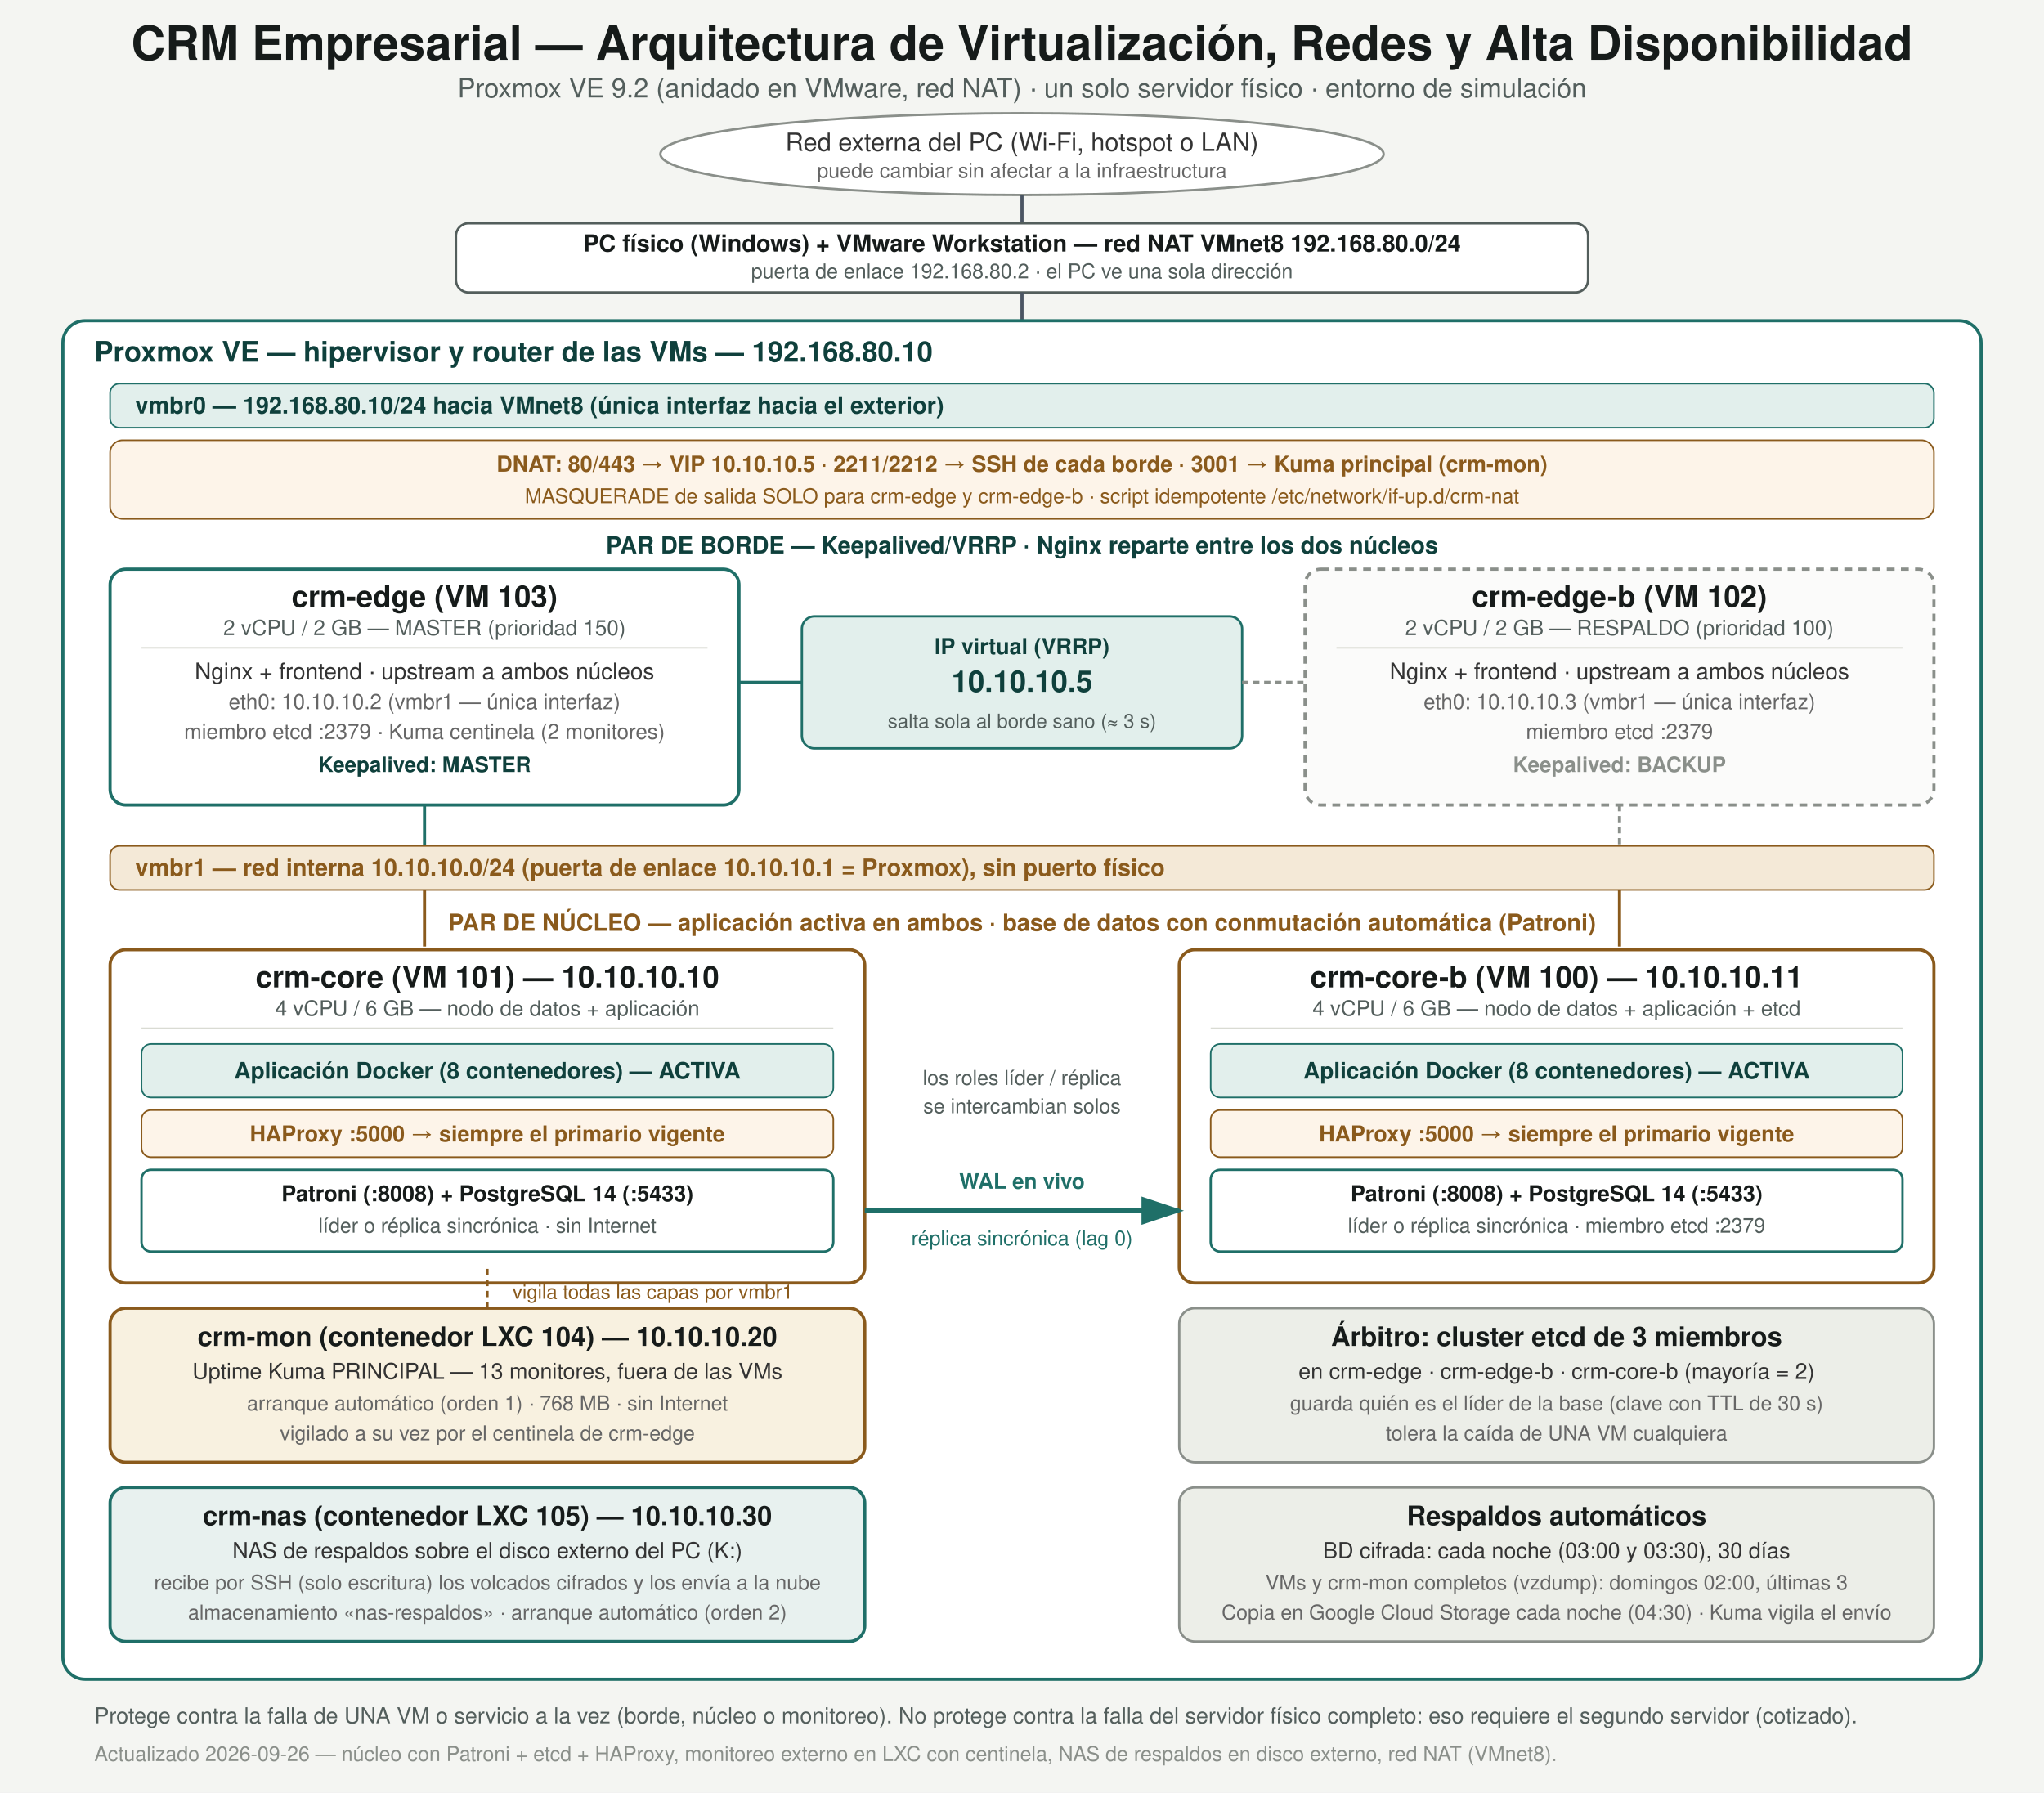
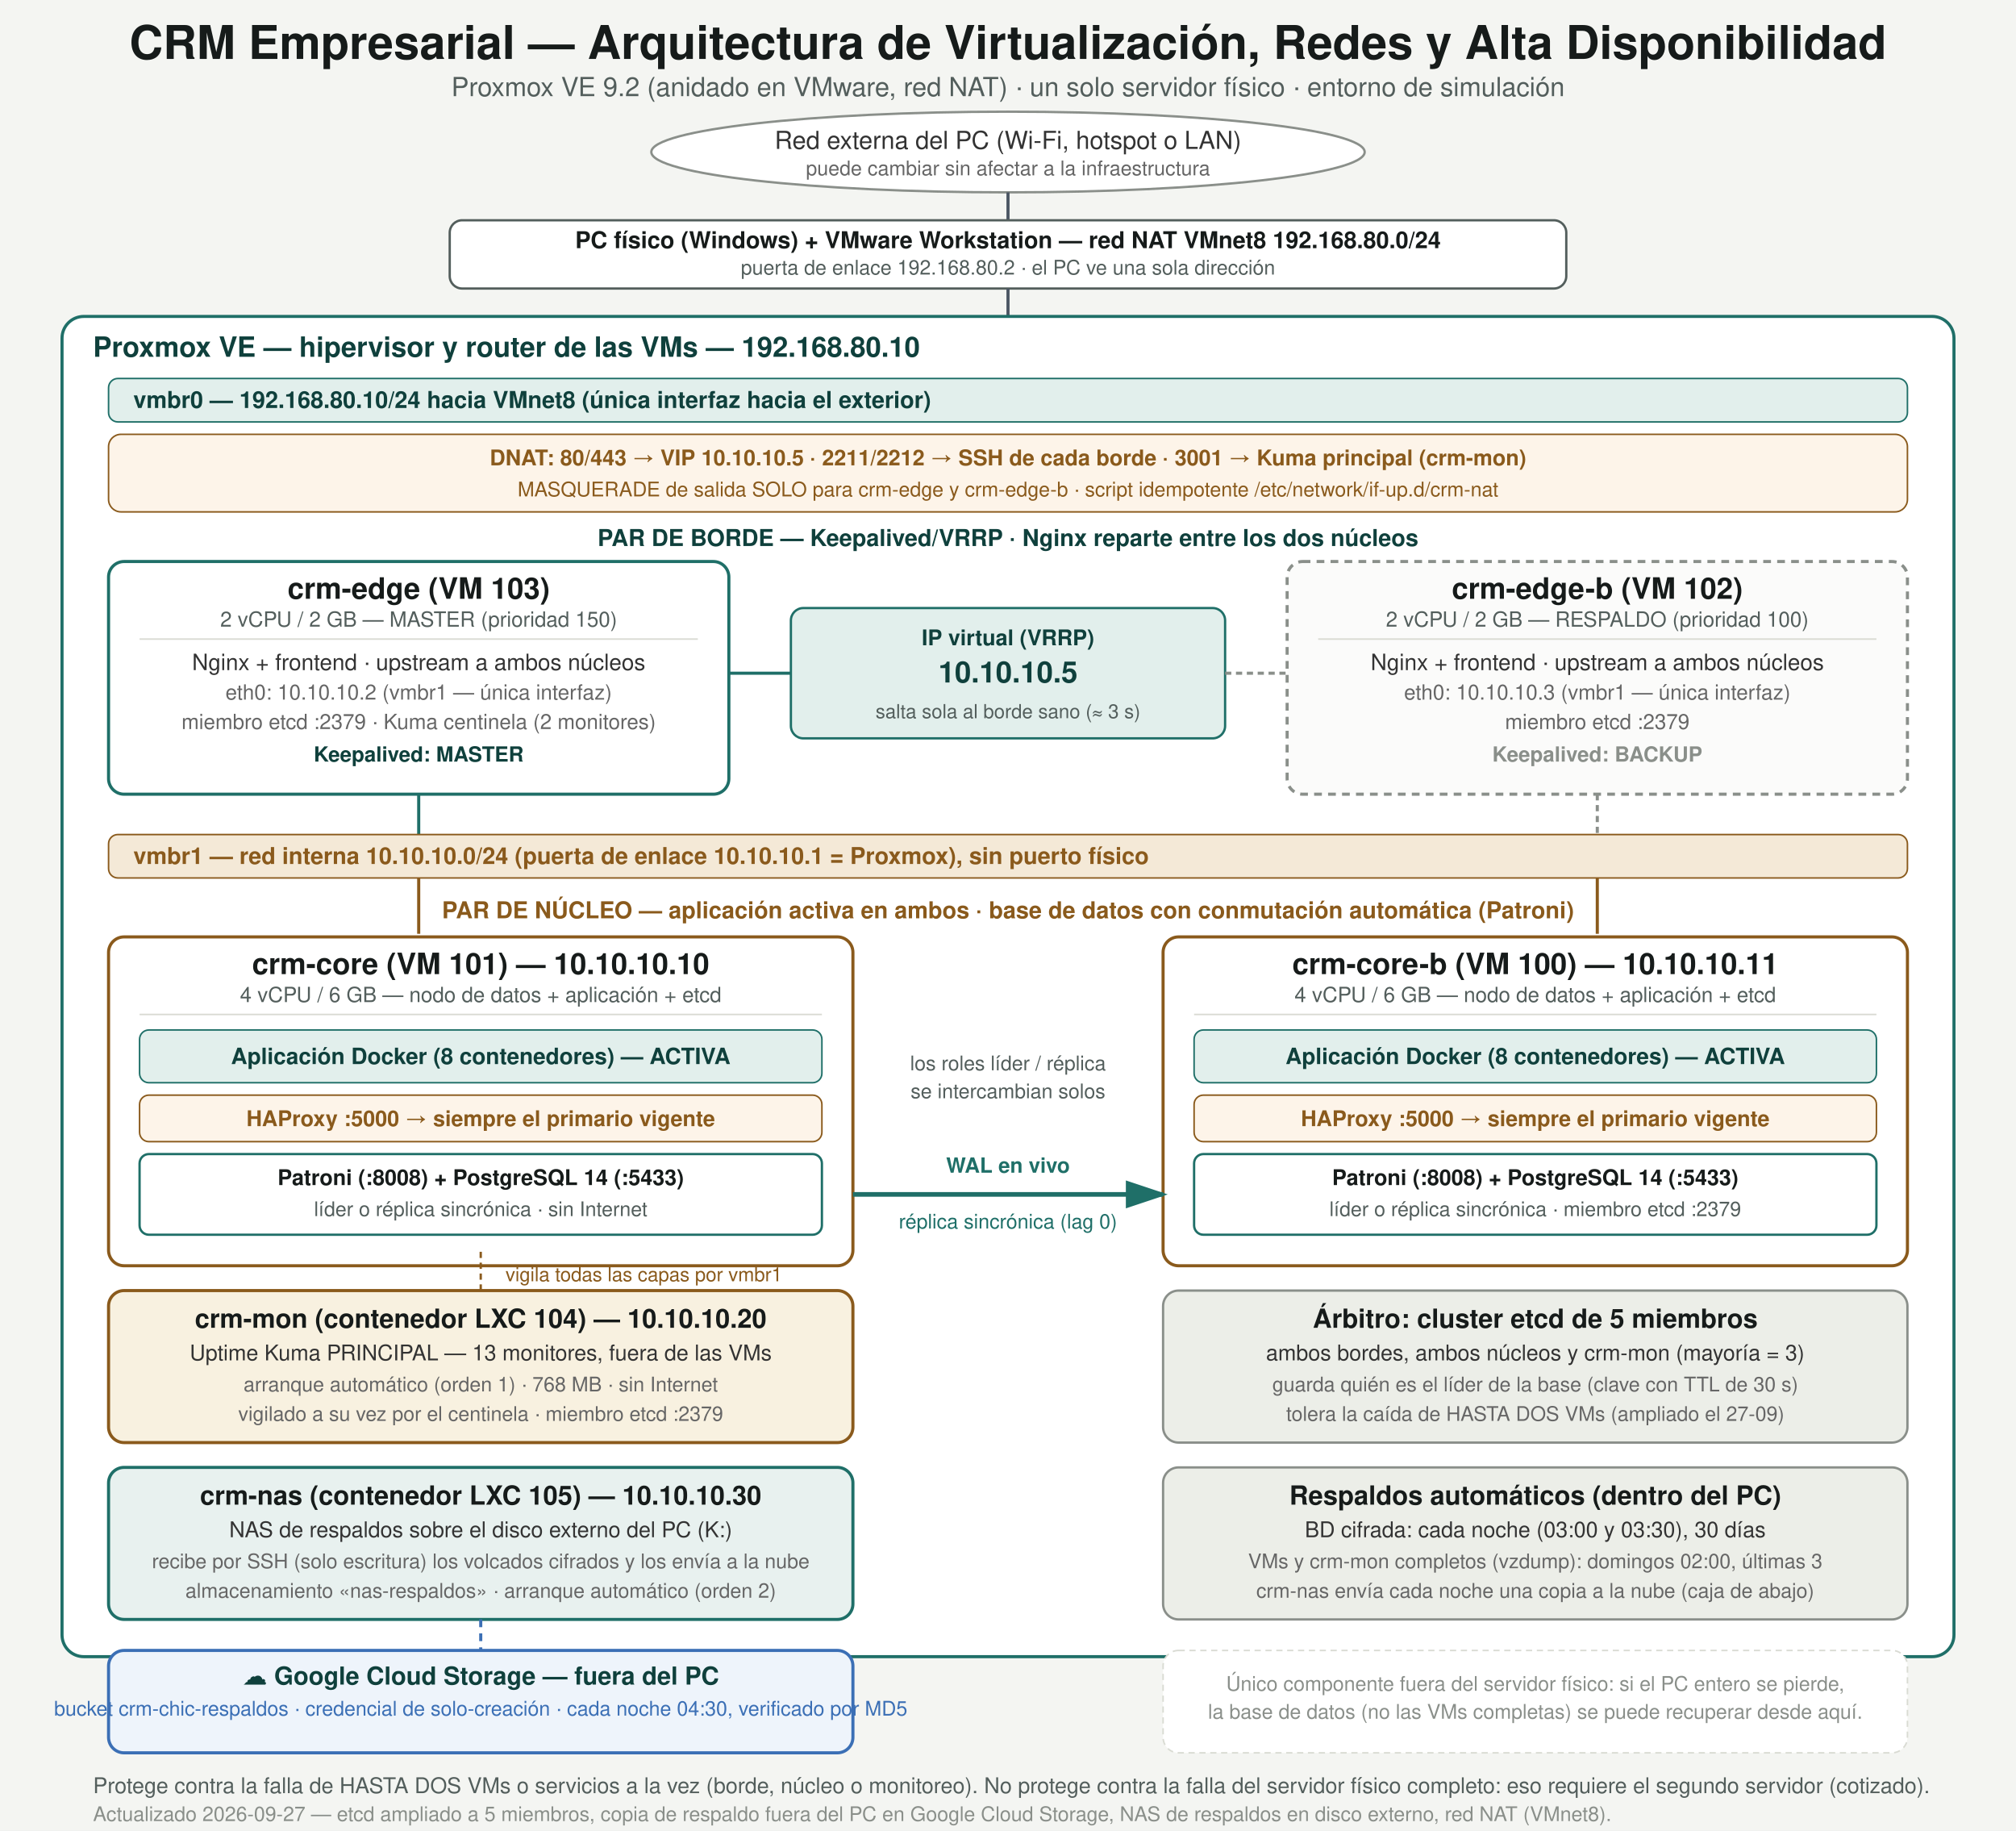
- <svg xmlns="http://www.w3.org/2000/svg" viewBox="0 0 1300 1140" font-family="Segoe UI, Helvetica, Arial, sans-serif">
-   <rect width="1300" height="1140" fill="#f4f5f2" />
+ <svg xmlns="http://www.w3.org/2000/svg" viewBox="0 0 1300 1180" font-family="Segoe UI, Helvetica, Arial, sans-serif">
+   <rect width="1300" height="1180" fill="#f4f5f2" />
  <defs>
    <marker id="a" markerWidth="10" markerHeight="10" refX="8" refY="3" orient="auto">
      <path d="M0,0 L0,6 L9,3 z" fill="#8a5a1c" />
    </marker>
    <marker id="g" markerWidth="10" markerHeight="10" refX="8" refY="3" orient="auto">
      <path d="M0,0 L0,6 L9,3 z" fill="#1f6f68" />
    </marker>
  </defs>
  <text x="650" y="38" text-anchor="middle" font-size="30" font-weight="700" fill="#161b1a">CRM Empresarial — Arquitectura de Virtualización, Redes y Alta Disponibilidad</text>
  <text x="650" y="62" text-anchor="middle" font-size="17" fill="#535e5c">Proxmox VE 9.2 (anidado en VMware, red NAT) · un solo servidor físico · entorno de simulación</text>
  <ellipse cx="650" cy="98" rx="230" ry="26" fill="#ffffff" stroke="#8a8f8a" stroke-width="1.5" />
  <text x="650" y="96" text-anchor="middle" font-size="16" fill="#333">Red externa del PC (Wi-Fi, hotspot o LAN)</text>
  <text x="650" y="113" text-anchor="middle" font-size="13" fill="#666">puede cambiar sin afectar a la infraestructura</text>
  <line x1="650" y1="124" x2="650" y2="142" stroke="#4b5563" stroke-width="2" />
  <rect x="290" y="142" width="720" height="44" rx="8" fill="#ffffff" stroke="#535e5c" stroke-width="1.5" />
  <text x="650" y="160" text-anchor="middle" font-size="15" font-weight="700" fill="#161b1a">PC físico (Windows) + VMware Workstation — red NAT VMnet8 192.168.80.0/24</text>
  <text x="650" y="177" text-anchor="middle" font-size="13" fill="#535e5c">puerta de enlace 192.168.80.2 · el PC ve una sola dirección</text>
  <line x1="650" y1="186" x2="650" y2="204" stroke="#4b5563" stroke-width="2" />
  <rect x="40" y="204" width="1220" height="864" rx="14" fill="#ffffff" stroke="#1f6f68" stroke-width="2" />
  <text x="60" y="230" font-size="18" font-weight="700" fill="#0f403c">Proxmox VE — hipervisor y router de las VMs — 192.168.80.10</text>
  <rect x="70" y="244" width="1160" height="28" rx="6" fill="#e2efec" stroke="#1f6f68" />
  <text x="86" y="263" font-size="15" font-weight="600" fill="#0f403c">vmbr0 — 192.168.80.10/24 hacia VMnet8 (única interfaz hacia el exterior)</text>
  <rect x="70" y="280" width="1160" height="50" rx="8" fill="#fdf4e9" stroke="#8a5a1c" />
  <text x="650" y="300" text-anchor="middle" font-size="14" font-weight="700" fill="#8a5a1c">DNAT: 80/443 → VIP 10.10.10.5 · 2211/2212 → SSH de cada borde · 3001 → Kuma principal (crm-mon)</text>
  <text x="650" y="320" text-anchor="middle" font-size="13" fill="#8a5a1c">MASQUERADE de salida SOLO para crm-edge y crm-edge-b · script idempotente /etc/network/if-up.d/crm-nat</text>
  <text x="650" y="352" text-anchor="middle" font-size="15" font-weight="700" fill="#0f403c">PAR DE BORDE — Keepalived/VRRP · Nginx reparte entre los dos núcleos</text>
  <rect x="70" y="362" width="400" height="150" rx="10" fill="#ffffff" stroke="#1f6f68" stroke-width="2" />
  <text x="270" y="386" text-anchor="middle" font-size="19" font-weight="700" fill="#161b1a">crm-edge (VM 103)</text>
  <text x="270" y="404" text-anchor="middle" font-size="13.5" fill="#535e5c">2 vCPU / 2 GB — MASTER (prioridad 150)</text>
  <line x1="90" y1="412" x2="450" y2="412" stroke="#d9dbd3" />
  <text x="270" y="432" text-anchor="middle" font-size="14.5" fill="#333">Nginx + frontend · upstream a ambos núcleos</text>
  <text x="270" y="451" text-anchor="middle" font-size="13.5" fill="#666">eth0: 10.10.10.2 (vmbr1 — única interfaz)</text>
  <text x="270" y="470" text-anchor="middle" font-size="13.5" fill="#666">miembro etcd :2379 · Kuma centinela (2 monitores)</text>
  <text x="270" y="491" text-anchor="middle" font-size="13.5" fill="#0f403c" font-weight="600">Keepalived: MASTER</text>
  <rect x="830" y="362" width="400" height="150" rx="10" fill="#fbfbfa" stroke="#8a8f8a" stroke-width="2" stroke-dasharray="5,4" />
  <text x="1030" y="386" text-anchor="middle" font-size="19" font-weight="700" fill="#161b1a">crm-edge-b (VM 102)</text>
  <text x="1030" y="404" text-anchor="middle" font-size="13.5" fill="#535e5c">2 vCPU / 2 GB — RESPALDO (prioridad 100)</text>
  <line x1="850" y1="412" x2="1210" y2="412" stroke="#d9dbd3" />
  <text x="1030" y="432" text-anchor="middle" font-size="14.5" fill="#333">Nginx + frontend · upstream a ambos núcleos</text>
  <text x="1030" y="451" text-anchor="middle" font-size="13.5" fill="#666">eth0: 10.10.10.3 (vmbr1 — única interfaz)</text>
  <text x="1030" y="470" text-anchor="middle" font-size="13.5" fill="#666">miembro etcd :2379</text>
  <text x="1030" y="491" text-anchor="middle" font-size="13.5" fill="#8a8f8a" font-weight="600">Keepalived: BACKUP</text>
  <rect x="510" y="392" width="280" height="84" rx="8" fill="#e2efec" stroke="#1f6f68" stroke-width="1.5" />
  <text x="650" y="416" text-anchor="middle" font-size="14" font-weight="700" fill="#0f403c">IP virtual (VRRP)</text>
  <text x="650" y="440" text-anchor="middle" font-size="19" font-weight="700" fill="#0f403c">10.10.10.5</text>
  <text x="650" y="463" text-anchor="middle" font-size="12.5" fill="#535e5c">salta sola al borde sano (≈ 3 s)</text>
  <line x1="470" y1="434" x2="510" y2="434" stroke="#1f6f68" stroke-width="2" />
  <line x1="790" y1="434" x2="830" y2="434" stroke="#8a8f8a" stroke-width="2" stroke-dasharray="4,3" />
  <line x1="270" y1="512" x2="270" y2="538" stroke="#1f6f68" stroke-width="2" />
  <line x1="1030" y1="512" x2="1030" y2="538" stroke="#8a8f8a" stroke-width="2" stroke-dasharray="4,3" />
  <rect x="70" y="538" width="1160" height="28" rx="6" fill="#f4e9d7" stroke="#8a5a1c" />
  <text x="86" y="557" font-size="15" font-weight="600" fill="#8a5a1c">vmbr1 — red interna 10.10.10.0/24 (puerta de enlace 10.10.10.1 = Proxmox), sin puerto físico</text>
  <text x="650" y="592" text-anchor="middle" font-size="15" font-weight="700" fill="#8a5a1c">PAR DE NÚCLEO — aplicación activa en ambos · base de datos con conmutación automática (Patroni)</text>
  <line x1="270" y1="566" x2="270" y2="602" stroke="#8a5a1c" stroke-width="2" />
  <line x1="1030" y1="566" x2="1030" y2="602" stroke="#8a5a1c" stroke-width="2" />
  <rect x="70" y="604" width="480" height="212" rx="10" fill="#ffffff" stroke="#8a5a1c" stroke-width="2" />
  <text x="310" y="628" text-anchor="middle" font-size="19" font-weight="700" fill="#161b1a">crm-core (VM 101) — 10.10.10.10</text>
-   <text x="310" y="646" text-anchor="middle" font-size="13.5" fill="#535e5c">4 vCPU / 6 GB — nodo de datos + aplicación</text>
+   <text x="310" y="646" text-anchor="middle" font-size="13.5" fill="#535e5c">4 vCPU / 6 GB — nodo de datos + aplicación + etcd</text>
  <line x1="90" y1="654" x2="530" y2="654" stroke="#d9dbd3" />
  <rect x="90" y="664" width="440" height="34" rx="6" fill="#e2efec" stroke="#1f6f68" />
  <text x="310" y="686" text-anchor="middle" font-size="14.5" fill="#0f403c" font-weight="600">Aplicación Docker (8 contenedores) — ACTIVA</text>
  <rect x="90" y="706" width="440" height="30" rx="6" fill="#fdf4e9" stroke="#8a5a1c" />
  <text x="310" y="726" text-anchor="middle" font-size="14" fill="#8a5a1c" font-weight="600">HAProxy :5000 → siempre el primario vigente</text>
  <rect x="90" y="744" width="440" height="52" rx="6" fill="#ffffff" stroke="#1f6f68" stroke-width="1.5" />
  <text x="310" y="764" text-anchor="middle" font-size="14" fill="#161b1a" font-weight="700">Patroni (:8008) + PostgreSQL 14 (:5433)</text>
  <text x="310" y="784" text-anchor="middle" font-size="13" fill="#535e5c">líder o réplica sincrónica · sin Internet</text>
  <rect x="750" y="604" width="480" height="212" rx="10" fill="#ffffff" stroke="#8a5a1c" stroke-width="2" />
  <text x="990" y="628" text-anchor="middle" font-size="19" font-weight="700" fill="#161b1a">crm-core-b (VM 100) — 10.10.10.11</text>
  <text x="990" y="646" text-anchor="middle" font-size="13.5" fill="#535e5c">4 vCPU / 6 GB — nodo de datos + aplicación + etcd</text>
  <line x1="770" y1="654" x2="1210" y2="654" stroke="#d9dbd3" />
  <rect x="770" y="664" width="440" height="34" rx="6" fill="#e2efec" stroke="#1f6f68" />
  <text x="990" y="686" text-anchor="middle" font-size="14.5" fill="#0f403c" font-weight="600">Aplicación Docker (8 contenedores) — ACTIVA</text>
  <rect x="770" y="706" width="440" height="30" rx="6" fill="#fdf4e9" stroke="#8a5a1c" />
  <text x="990" y="726" text-anchor="middle" font-size="14" fill="#8a5a1c" font-weight="600">HAProxy :5000 → siempre el primario vigente</text>
  <rect x="770" y="744" width="440" height="52" rx="6" fill="#ffffff" stroke="#1f6f68" stroke-width="1.5" />
  <text x="990" y="764" text-anchor="middle" font-size="14" fill="#161b1a" font-weight="700">Patroni (:8008) + PostgreSQL 14 (:5433)</text>
  <text x="990" y="784" text-anchor="middle" font-size="13" fill="#535e5c">líder o réplica sincrónica · miembro etcd :2379</text>
  <path d="M 550 770 L 750 770" stroke="#1f6f68" stroke-width="3" fill="none" marker-end="url(#g)" />
  <text x="650" y="756" text-anchor="middle" font-size="13.5" fill="#1f6f68" font-weight="600">WAL en vivo</text>
  <text x="650" y="792" text-anchor="middle" font-size="13" fill="#1f6f68">réplica sincrónica (lag 0)</text>
  <text x="650" y="690" text-anchor="middle" font-size="13" fill="#535e5c">los roles líder / réplica</text>
  <text x="650" y="708" text-anchor="middle" font-size="13" fill="#535e5c">se intercambian solos</text>
  <rect x="70" y="832" width="480" height="98" rx="10" fill="#f8f1e0" stroke="#8a5a1c" stroke-width="2" />
  <text x="310" y="856" text-anchor="middle" font-size="17" font-weight="700" fill="#161b1a">crm-mon (contenedor LXC 104) — 10.10.10.20</text>
  <text x="310" y="877" text-anchor="middle" font-size="14" fill="#333">Uptime Kuma PRINCIPAL — 13 monitores, fuera de las VMs</text>
  <text x="310" y="897" text-anchor="middle" font-size="13" fill="#666">arranque automático (orden 1) · 768 MB · sin Internet</text>
-   <text x="310" y="916" text-anchor="middle" font-size="13" fill="#666">vigilado a su vez por el centinela de crm-edge</text>
+   <text x="310" y="916" text-anchor="middle" font-size="13" fill="#666">vigilado a su vez por el centinela · miembro etcd :2379</text>
  <rect x="750" y="832" width="480" height="98" rx="10" fill="#eceee8" stroke="#8a8f8a" stroke-width="1.5" />
-   <text x="990" y="856" text-anchor="middle" font-size="17" font-weight="700" fill="#161b1a">Árbitro: cluster etcd de 3 miembros</text>
-   <text x="990" y="877" text-anchor="middle" font-size="14" fill="#333">en crm-edge · crm-edge-b · crm-core-b (mayoría = 2)</text>
+   <text x="990" y="856" text-anchor="middle" font-size="17" font-weight="700" fill="#161b1a">Árbitro: cluster etcd de 5 miembros</text>
+   <text x="990" y="877" text-anchor="middle" font-size="14" fill="#333">ambos bordes, ambos núcleos y crm-mon (mayoría = 3)</text>
  <text x="990" y="897" text-anchor="middle" font-size="13" fill="#666">guarda quién es el líder de la base (clave con TTL de 30 s)</text>
-   <text x="990" y="916" text-anchor="middle" font-size="13" fill="#666">tolera la caída de UNA VM cualquiera</text>
+   <text x="990" y="916" text-anchor="middle" font-size="13" fill="#666">tolera la caída de HASTA DOS VMs (ampliado el 27-09)</text>
  <line x1="310" y1="832" x2="310" y2="806" stroke="#8a5a1c" stroke-width="1.5" stroke-dasharray="4,3" />
  <text x="326" y="826" font-size="12.5" fill="#8a5a1c">vigila todas las capas por vmbr1</text>
  <rect x="70" y="946" width="480" height="98" rx="10" fill="#e8f1ef" stroke="#1f6f68" stroke-width="2" />
  <text x="310" y="970" text-anchor="middle" font-size="17" font-weight="700" fill="#161b1a">crm-nas (contenedor LXC 105) — 10.10.10.30</text>
  <text x="310" y="991" text-anchor="middle" font-size="14" fill="#333">NAS de respaldos sobre el disco externo del PC (K:)</text>
  <text x="310" y="1011" text-anchor="middle" font-size="13" fill="#666">recibe por SSH (solo escritura) los volcados cifrados y los envía a la nube</text>
  <text x="310" y="1030" text-anchor="middle" font-size="13" fill="#666">almacenamiento «nas-respaldos» · arranque automático (orden 2)</text>
  <rect x="750" y="946" width="480" height="98" rx="10" fill="#eceee8" stroke="#8a8f8a" stroke-width="1.5" />
-   <text x="990" y="970" text-anchor="middle" font-size="17" font-weight="700" fill="#161b1a">Respaldos automáticos</text>
+   <text x="990" y="970" text-anchor="middle" font-size="17" font-weight="700" fill="#161b1a">Respaldos automáticos (dentro del PC)</text>
  <text x="990" y="991" text-anchor="middle" font-size="14" fill="#333">BD cifrada: cada noche (03:00 y 03:30), 30 días</text>
  <text x="990" y="1011" text-anchor="middle" font-size="13" fill="#666">VMs y crm-mon completos (vzdump): domingos 02:00, últimas 3</text>
-   <text x="990" y="1030" text-anchor="middle" font-size="13" fill="#666">Copia en Google Cloud Storage cada noche (04:30) · Kuma vigila el envío</text>
-   <text x="60" y="1096" font-size="14" fill="#535e5c">Protege contra la falla de UNA VM o servicio a la vez (borde, núcleo o monitoreo). No protege contra la falla del servidor físico completo: eso requiere el segundo servidor (cotizado).</text>
-   <text x="60" y="1120" font-size="13" fill="#8a8f8a">Actualizado 2026-09-26 — núcleo con Patroni + etcd + HAProxy, monitoreo externo en LXC con centinela, NAS de respaldos en disco externo, red NAT (VMnet8).</text>
+   <text x="990" y="1030" text-anchor="middle" font-size="13" fill="#666">crm-nas envía cada noche una copia a la nube (caja de abajo)</text>
+   <line x1="310" y1="1044" x2="310" y2="1064" stroke="#3b6fb5" stroke-width="2" stroke-dasharray="5,4" />
+   <rect x="70" y="1064" width="480" height="66" rx="10" fill="#eef4fb" stroke="#3b6fb5" stroke-width="2" />
+   <text x="310" y="1086" text-anchor="middle" font-size="16" font-weight="700" fill="#0f403c">☁ Google Cloud Storage — fuera del PC</text>
+   <text x="310" y="1106" text-anchor="middle" font-size="13" fill="#3b6fb5">bucket crm-chic-respaldos · credencial de solo-creación · cada noche 04:30, verificado por MD5</text>
+   <rect x="750" y="1064" width="480" height="66" rx="10" fill="#ffffff" stroke="#d9dbd3" stroke-dasharray="4,3" />
+   <text x="990" y="1090" text-anchor="middle" font-size="13" fill="#8a8f8a">Único componente fuera del servidor físico: si el PC entero se pierde,</text>
+   <text x="990" y="1108" text-anchor="middle" font-size="13" fill="#8a8f8a">la base de datos (no las VMs completas) se puede recuperar desde aquí.</text>
+   <text x="60" y="1156" font-size="14" fill="#535e5c">Protege contra la falla de HASTA DOS VMs o servicios a la vez (borde, núcleo o monitoreo). No protege contra la falla del servidor físico completo: eso requiere el segundo servidor (cotizado).</text>
+   <text x="60" y="1174" font-size="13" fill="#8a8f8a">Actualizado 2026-09-27 — etcd ampliado a 5 miembros, copia de respaldo fuera del PC en Google Cloud Storage, NAS de respaldos en disco externo, red NAT (VMnet8).</text>
</svg>
